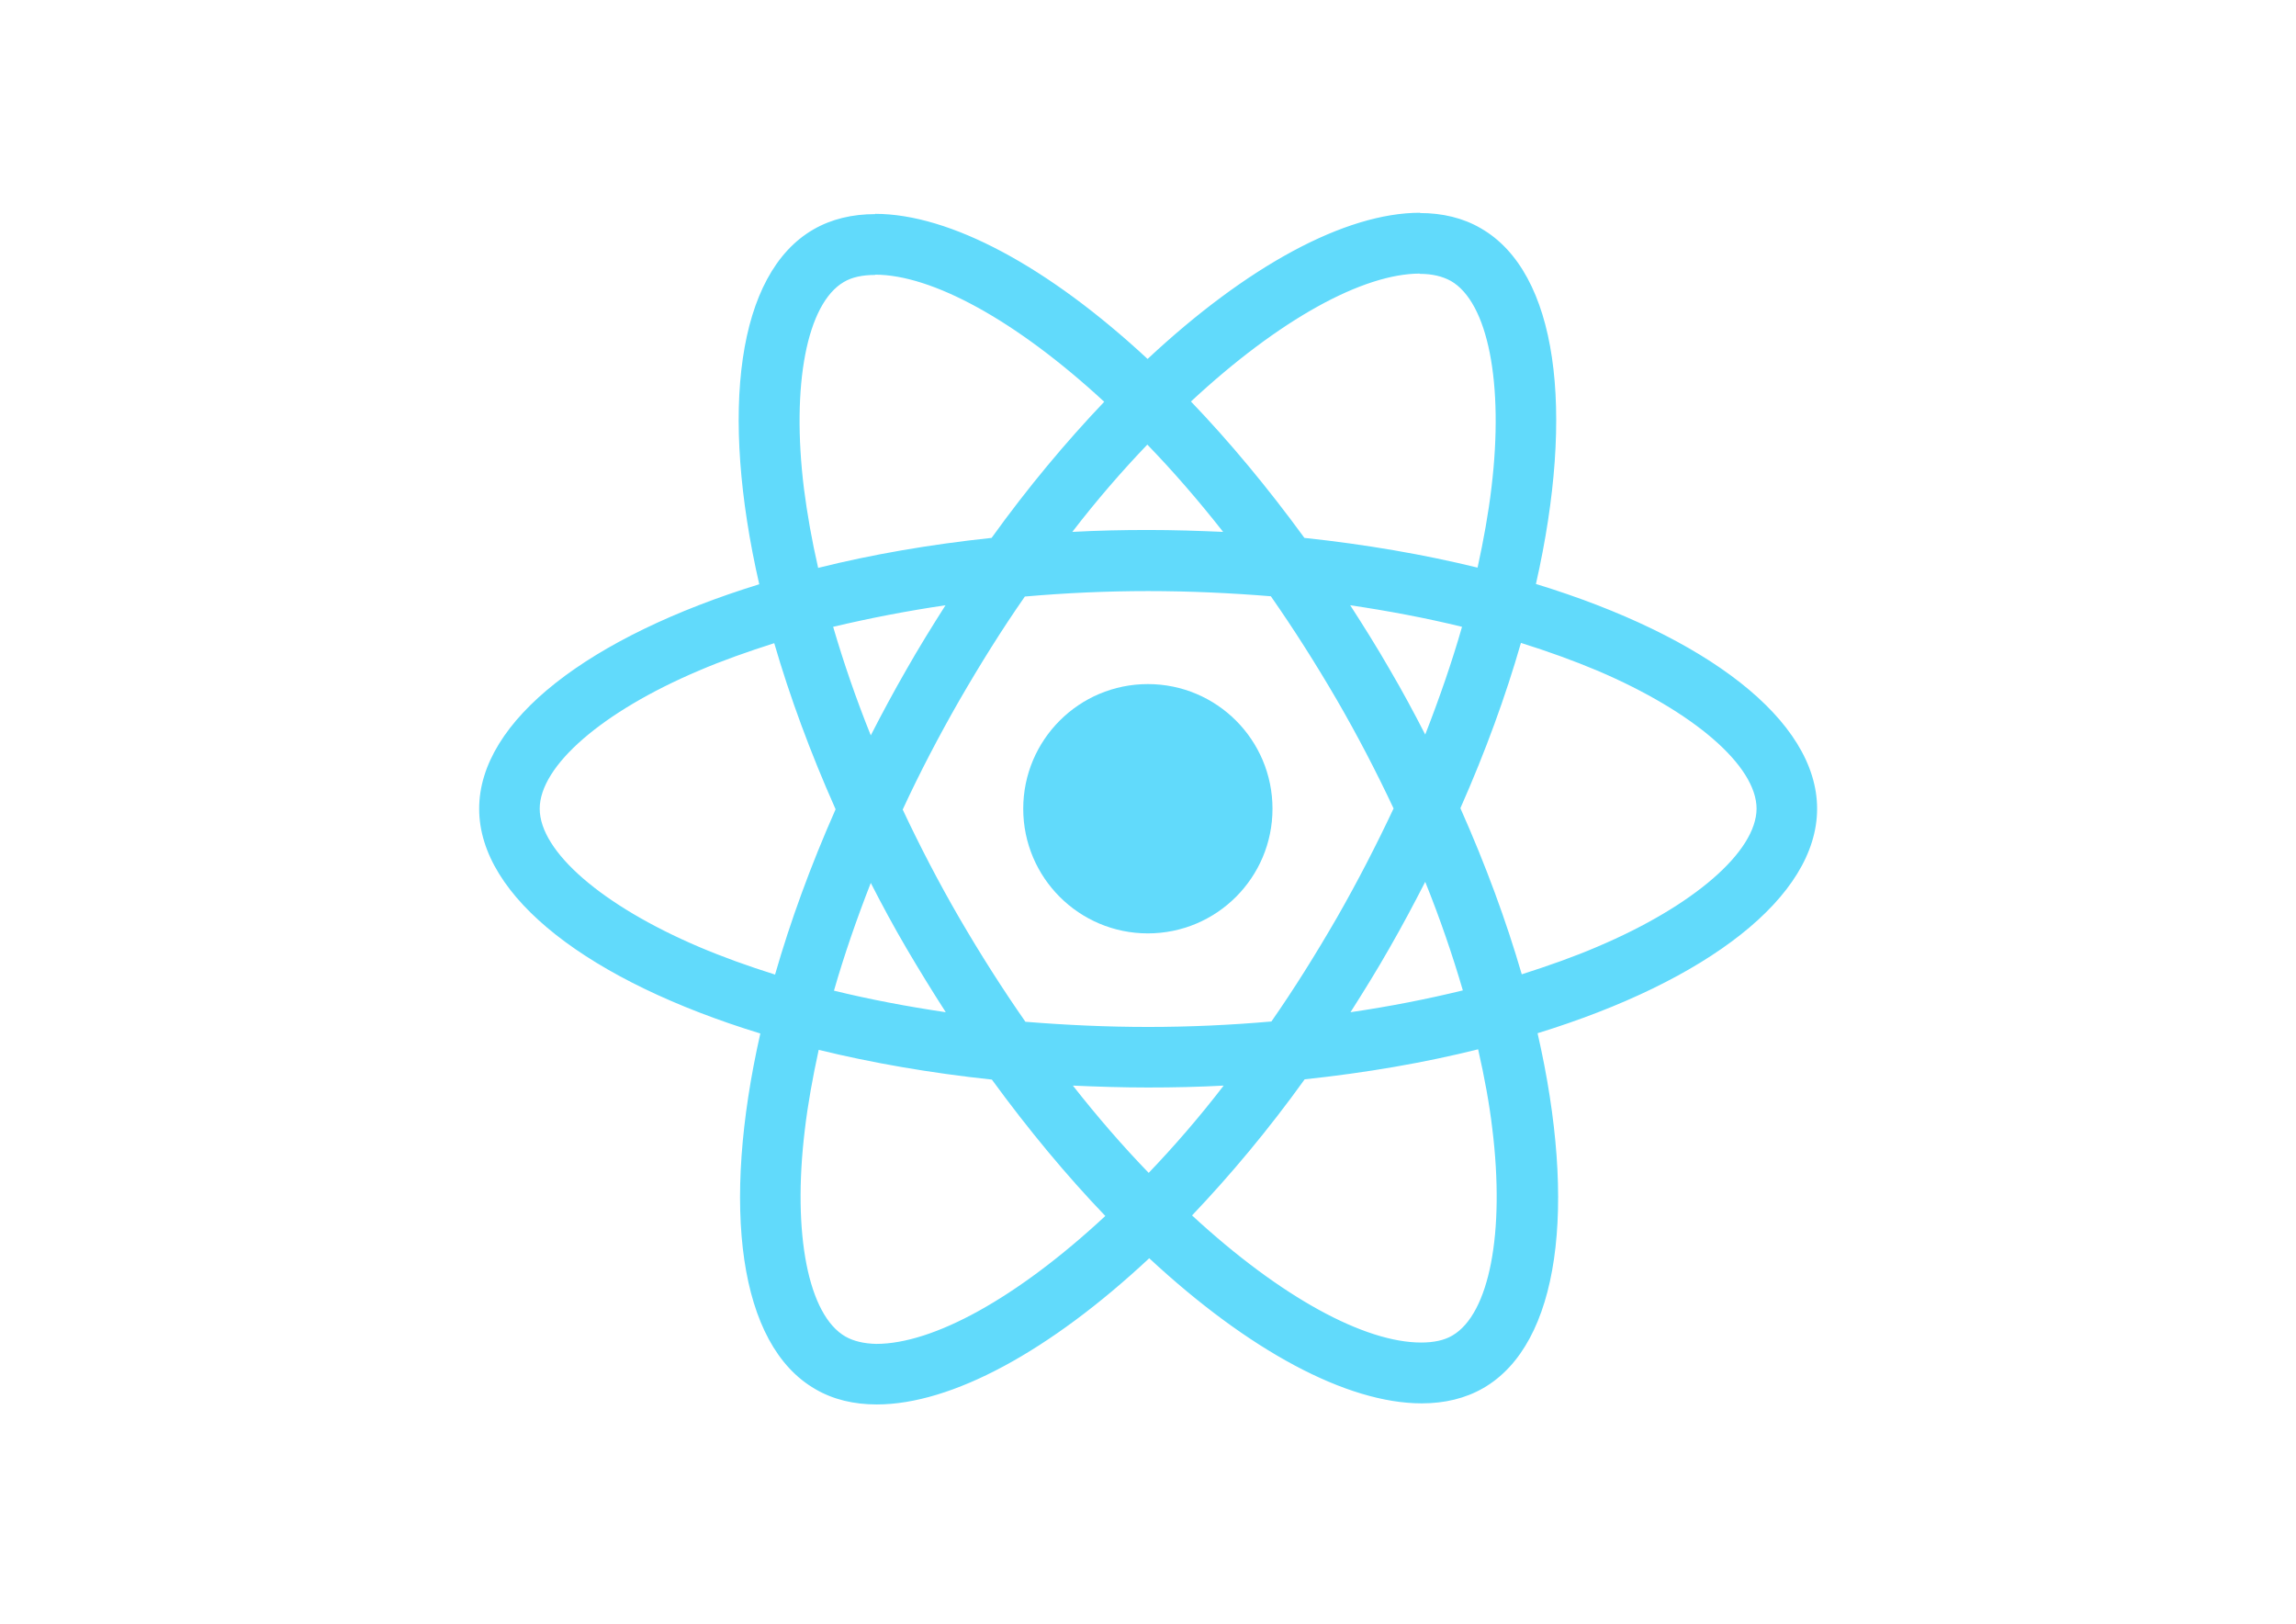
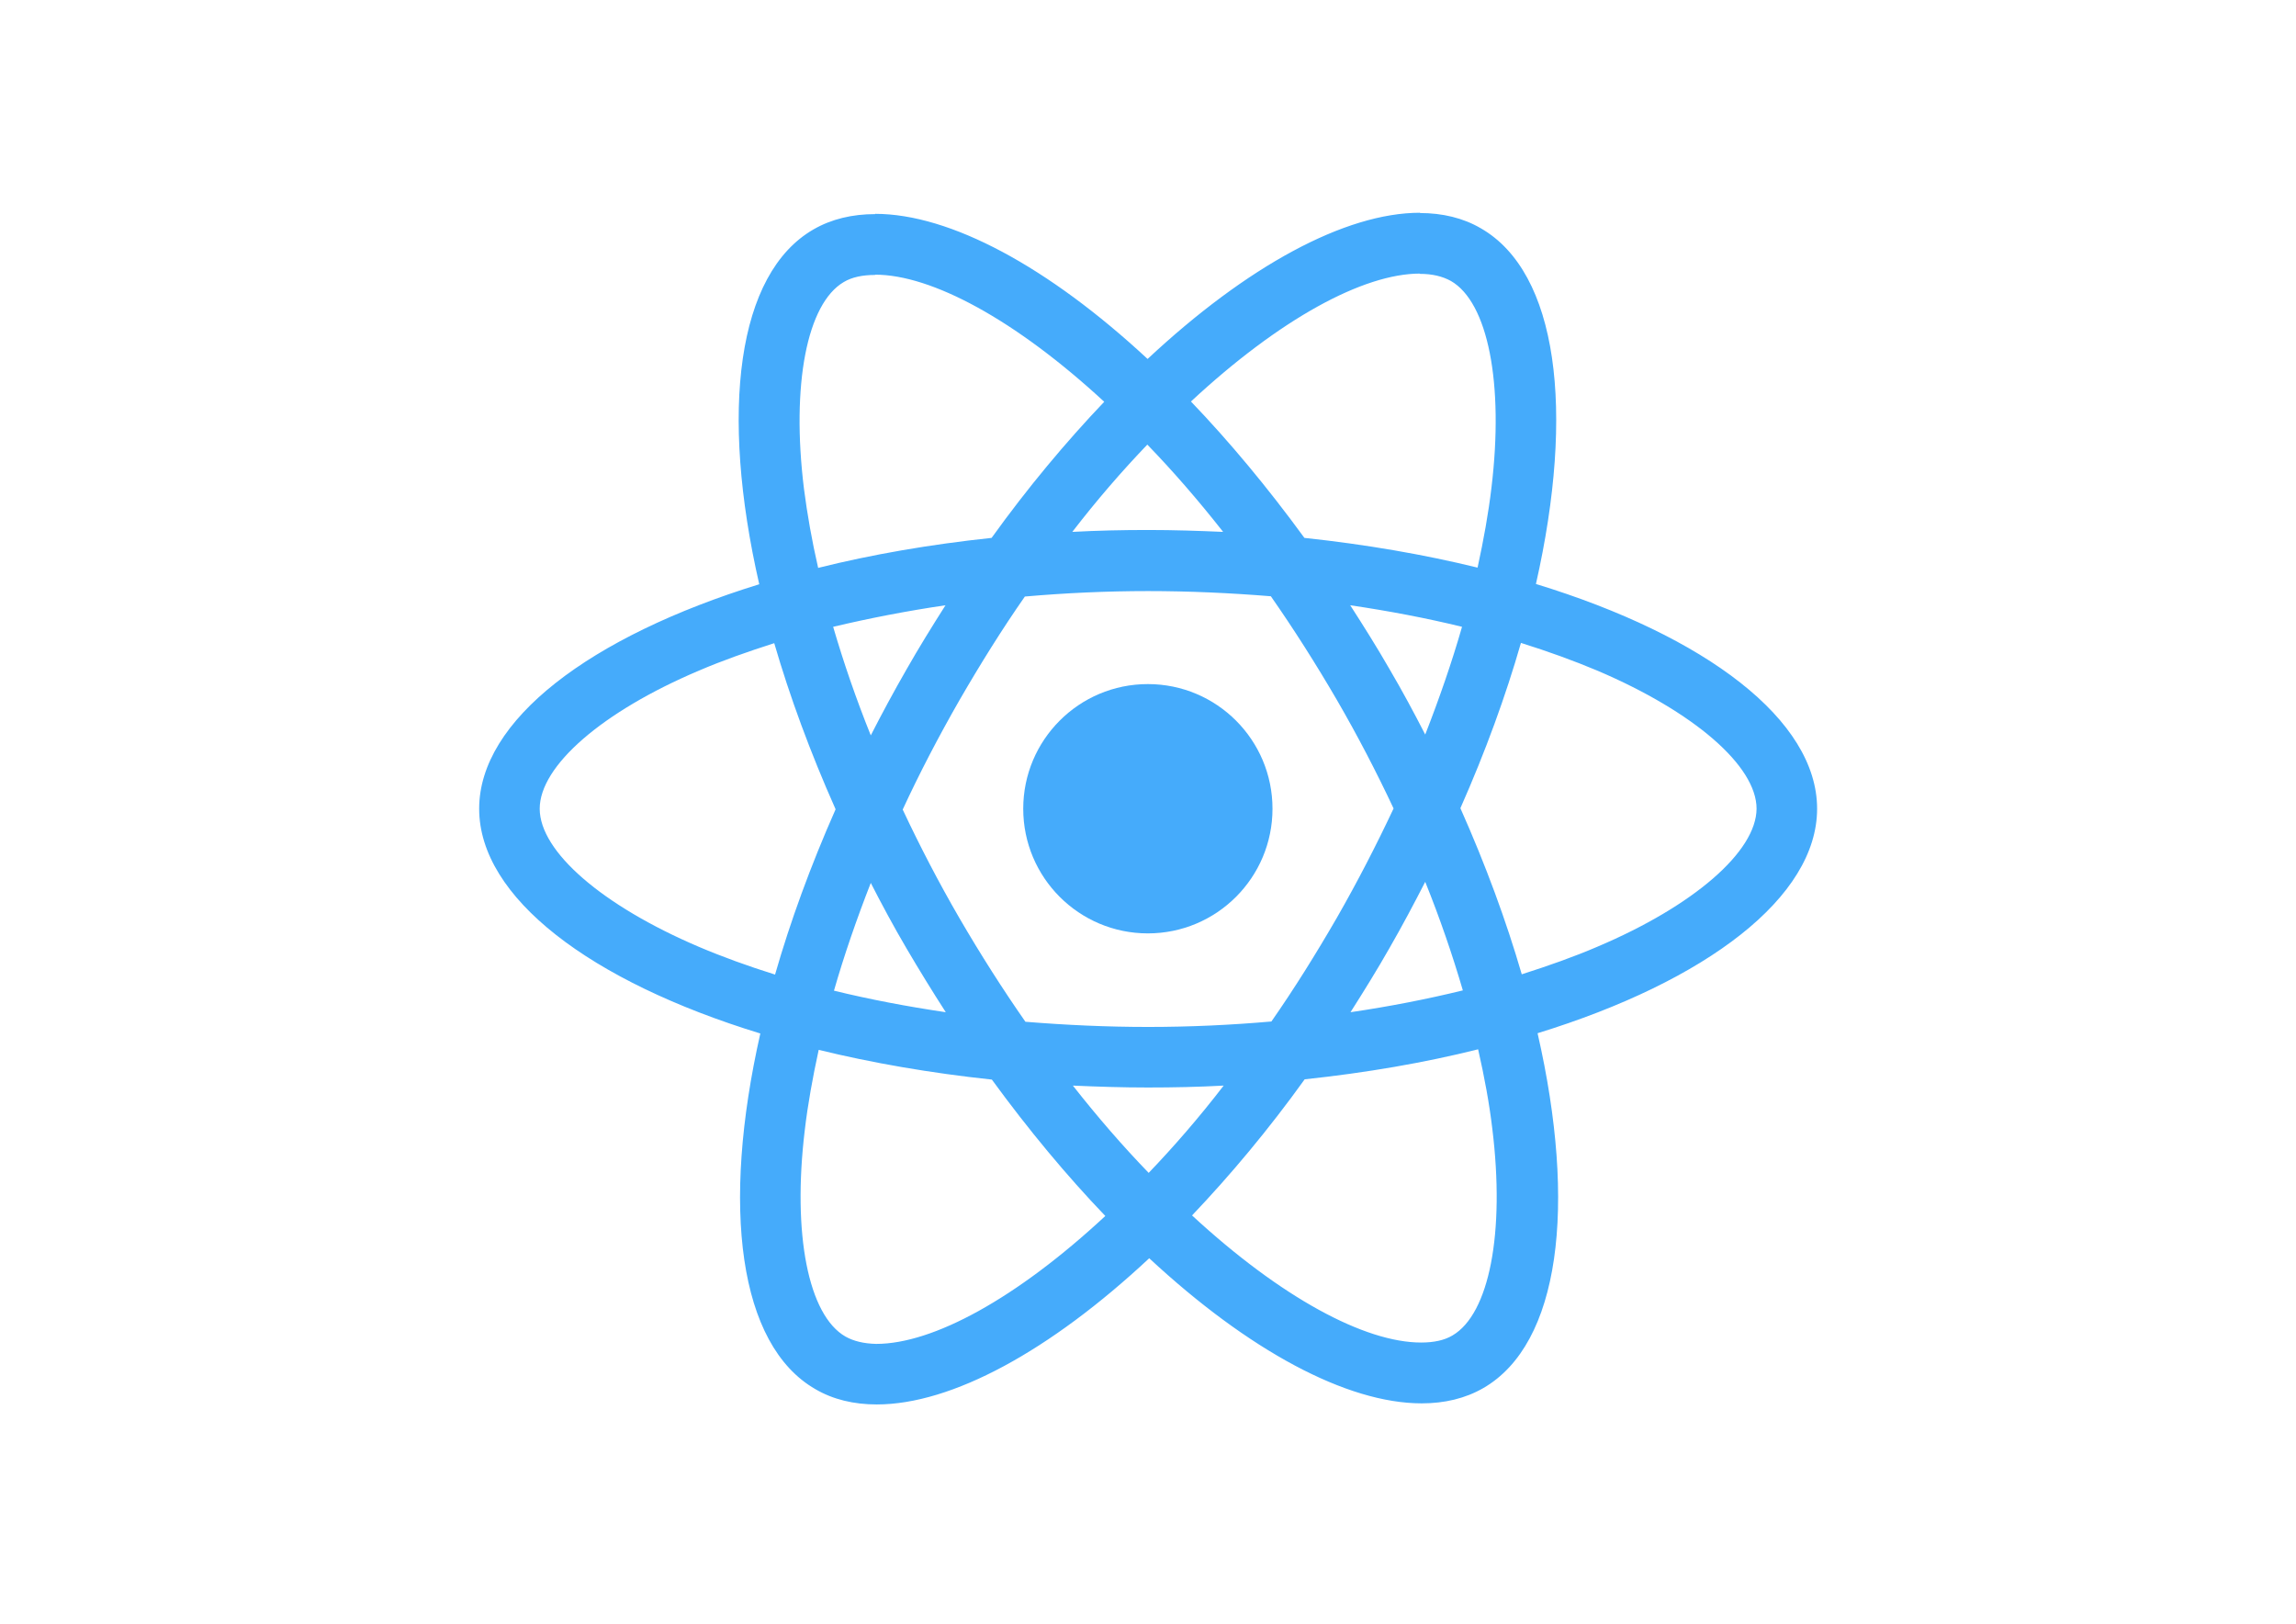
<svg xmlns="http://www.w3.org/2000/svg" viewBox="0 0 841.9 595.3">
-   <g fill="#61DAFB">
+   <g fill="#45abFB">
    <path d="M666.3 296.5c0-32.5-40.7-63.3-103.1-82.4 14.4-63.6 8-114.2-20.2-130.4-6.5-3.8-14.1-5.6-22.4-5.6v22.3c4.6 0 8.3.9 11.4 2.6 13.6 7.8 19.5 37.5 14.9 75.7-1.1 9.4-2.9 19.3-5.1 29.4-19.6-4.8-41-8.5-63.5-10.9-13.5-18.5-27.5-35.3-41.6-50 32.6-30.3 63.2-46.9 84-46.9V78c-27.5 0-63.5 19.6-99.9 53.6-36.4-33.8-72.4-53.2-99.9-53.2v22.3c20.7 0 51.4 16.5 84 46.6-14 14.7-28 31.4-41.3 49.9-22.6 2.4-44 6.1-63.6 11-2.3-10-4-19.7-5.2-29-4.7-38.2 1.1-67.9 14.6-75.8 3-1.8 6.9-2.6 11.5-2.6V78.5c-8.4 0-16 1.8-22.6 5.6-28.1 16.2-34.4 66.7-19.9 130.1-62.2 19.2-102.7 49.9-102.7 82.3 0 32.5 40.7 63.3 103.1 82.4-14.4 63.6-8 114.2 20.2 130.4 6.5 3.8 14.1 5.6 22.5 5.6 27.5 0 63.5-19.6 99.9-53.6 36.4 33.8 72.4 53.2 99.9 53.2 8.4 0 16-1.8 22.6-5.6 28.1-16.2 34.4-66.7 19.9-130.1 62-19.1 102.5-49.9 102.5-82.3zm-130.2-66.7c-3.7 12.9-8.3 26.2-13.5 39.5-4.1-8-8.4-16-13.1-24-4.6-8-9.5-15.8-14.4-23.4 14.2 2.1 27.9 4.7 41 7.9zm-45.8 106.5c-7.8 13.5-15.8 26.3-24.1 38.2-14.9 1.3-30 2-45.2 2-15.1 0-30.2-.7-45-1.9-8.3-11.9-16.4-24.6-24.2-38-7.6-13.1-14.5-26.4-20.8-39.8 6.2-13.4 13.2-26.8 20.7-39.9 7.8-13.5 15.8-26.3 24.1-38.2 14.9-1.3 30-2 45.2-2 15.1 0 30.2.7 45 1.9 8.3 11.9 16.4 24.6 24.2 38 7.6 13.1 14.5 26.4 20.8 39.8-6.3 13.4-13.2 26.8-20.7 39.9zm32.3-13c5.4 13.4 10 26.8 13.8 39.8-13.1 3.2-26.9 5.9-41.2 8 4.9-7.7 9.8-15.6 14.4-23.7 4.6-8 8.9-16.1 13-24.1zM421.2 430c-9.3-9.6-18.6-20.3-27.8-32 9 .4 18.2.7 27.5.7 9.4 0 18.7-.2 27.8-.7-9 11.7-18.3 22.4-27.5 32zm-74.4-58.9c-14.2-2.1-27.9-4.7-41-7.9 3.7-12.9 8.3-26.2 13.5-39.5 4.1 8 8.4 16 13.1 24 4.7 8 9.5 15.8 14.4 23.4zM420.7 163c9.3 9.6 18.6 20.3 27.8 32-9-.4-18.2-.7-27.5-.7-9.4 0-18.7.2-27.8.7 9-11.7 18.3-22.4 27.5-32zm-74 58.9c-4.9 7.7-9.8 15.6-14.4 23.7-4.6 8-8.9 16-13 24-5.4-13.4-10-26.8-13.8-39.8 13.1-3.1 26.9-5.8 41.2-7.9zm-90.5 125.2c-35.4-15.1-58.3-34.9-58.3-50.6 0-15.7 22.9-35.6 58.3-50.6 8.6-3.7 18-7 27.7-10.1 5.7 19.6 13.2 40 22.5 60.9-9.2 20.8-16.6 41.1-22.2 60.6-9.9-3.1-19.3-6.5-28-10.2zM310 490c-13.6-7.8-19.5-37.5-14.9-75.7 1.1-9.4 2.9-19.3 5.1-29.4 19.6 4.8 41 8.5 63.5 10.9 13.5 18.5 27.5 35.3 41.6 50-32.6 30.3-63.2 46.9-84 46.9-4.5-.1-8.3-1-11.3-2.7zm237.2-76.2c4.7 38.2-1.1 67.9-14.6 75.8-3 1.8-6.9 2.6-11.5 2.6-20.7 0-51.4-16.5-84-46.6 14-14.7 28-31.4 41.3-49.9 22.6-2.4 44-6.1 63.6-11 2.3 10.1 4.1 19.8 5.2 29.1zm38.5-66.7c-8.6 3.7-18 7-27.7 10.1-5.7-19.6-13.2-40-22.5-60.9 9.2-20.8 16.6-41.1 22.2-60.6 9.9 3.1 19.3 6.5 28.1 10.2 35.4 15.1 58.3 34.9 58.3 50.6-.1 15.7-23 35.6-58.4 50.6zM320.8 78.4z" />
    <circle cx="420.9" cy="296.5" r="45.7" />
    <path d="M520.5 78.1z" />
  </g>
</svg>
